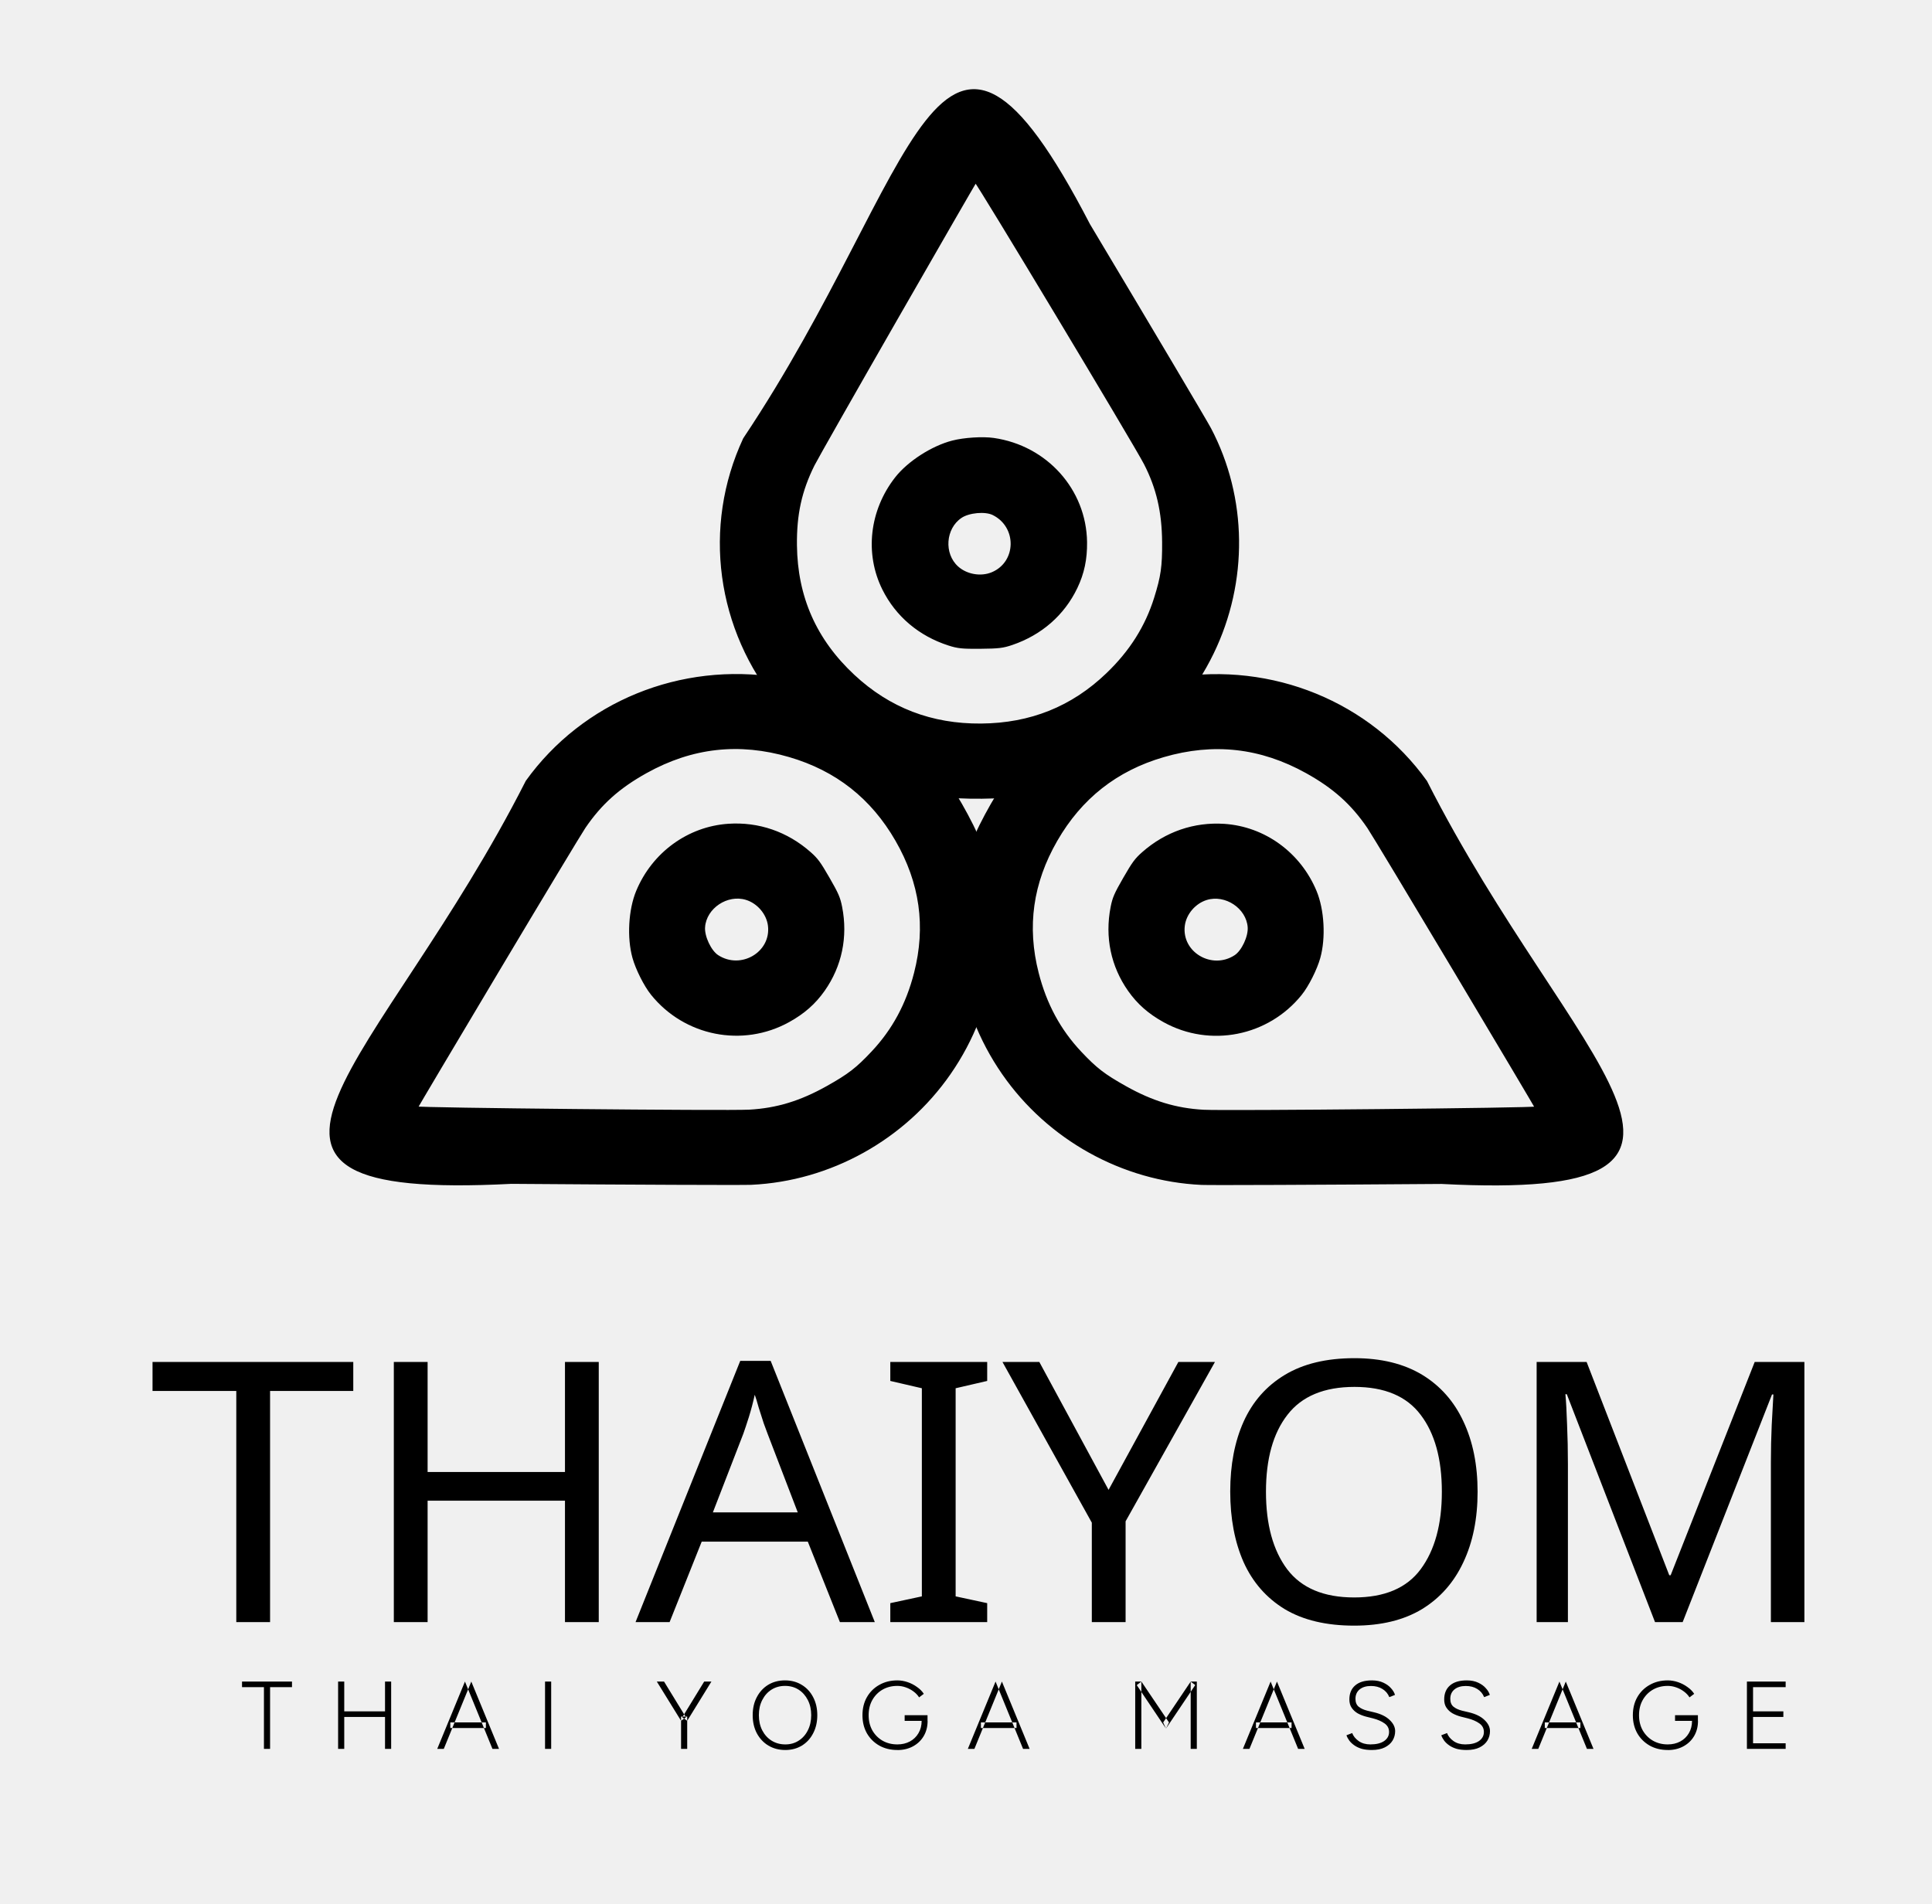
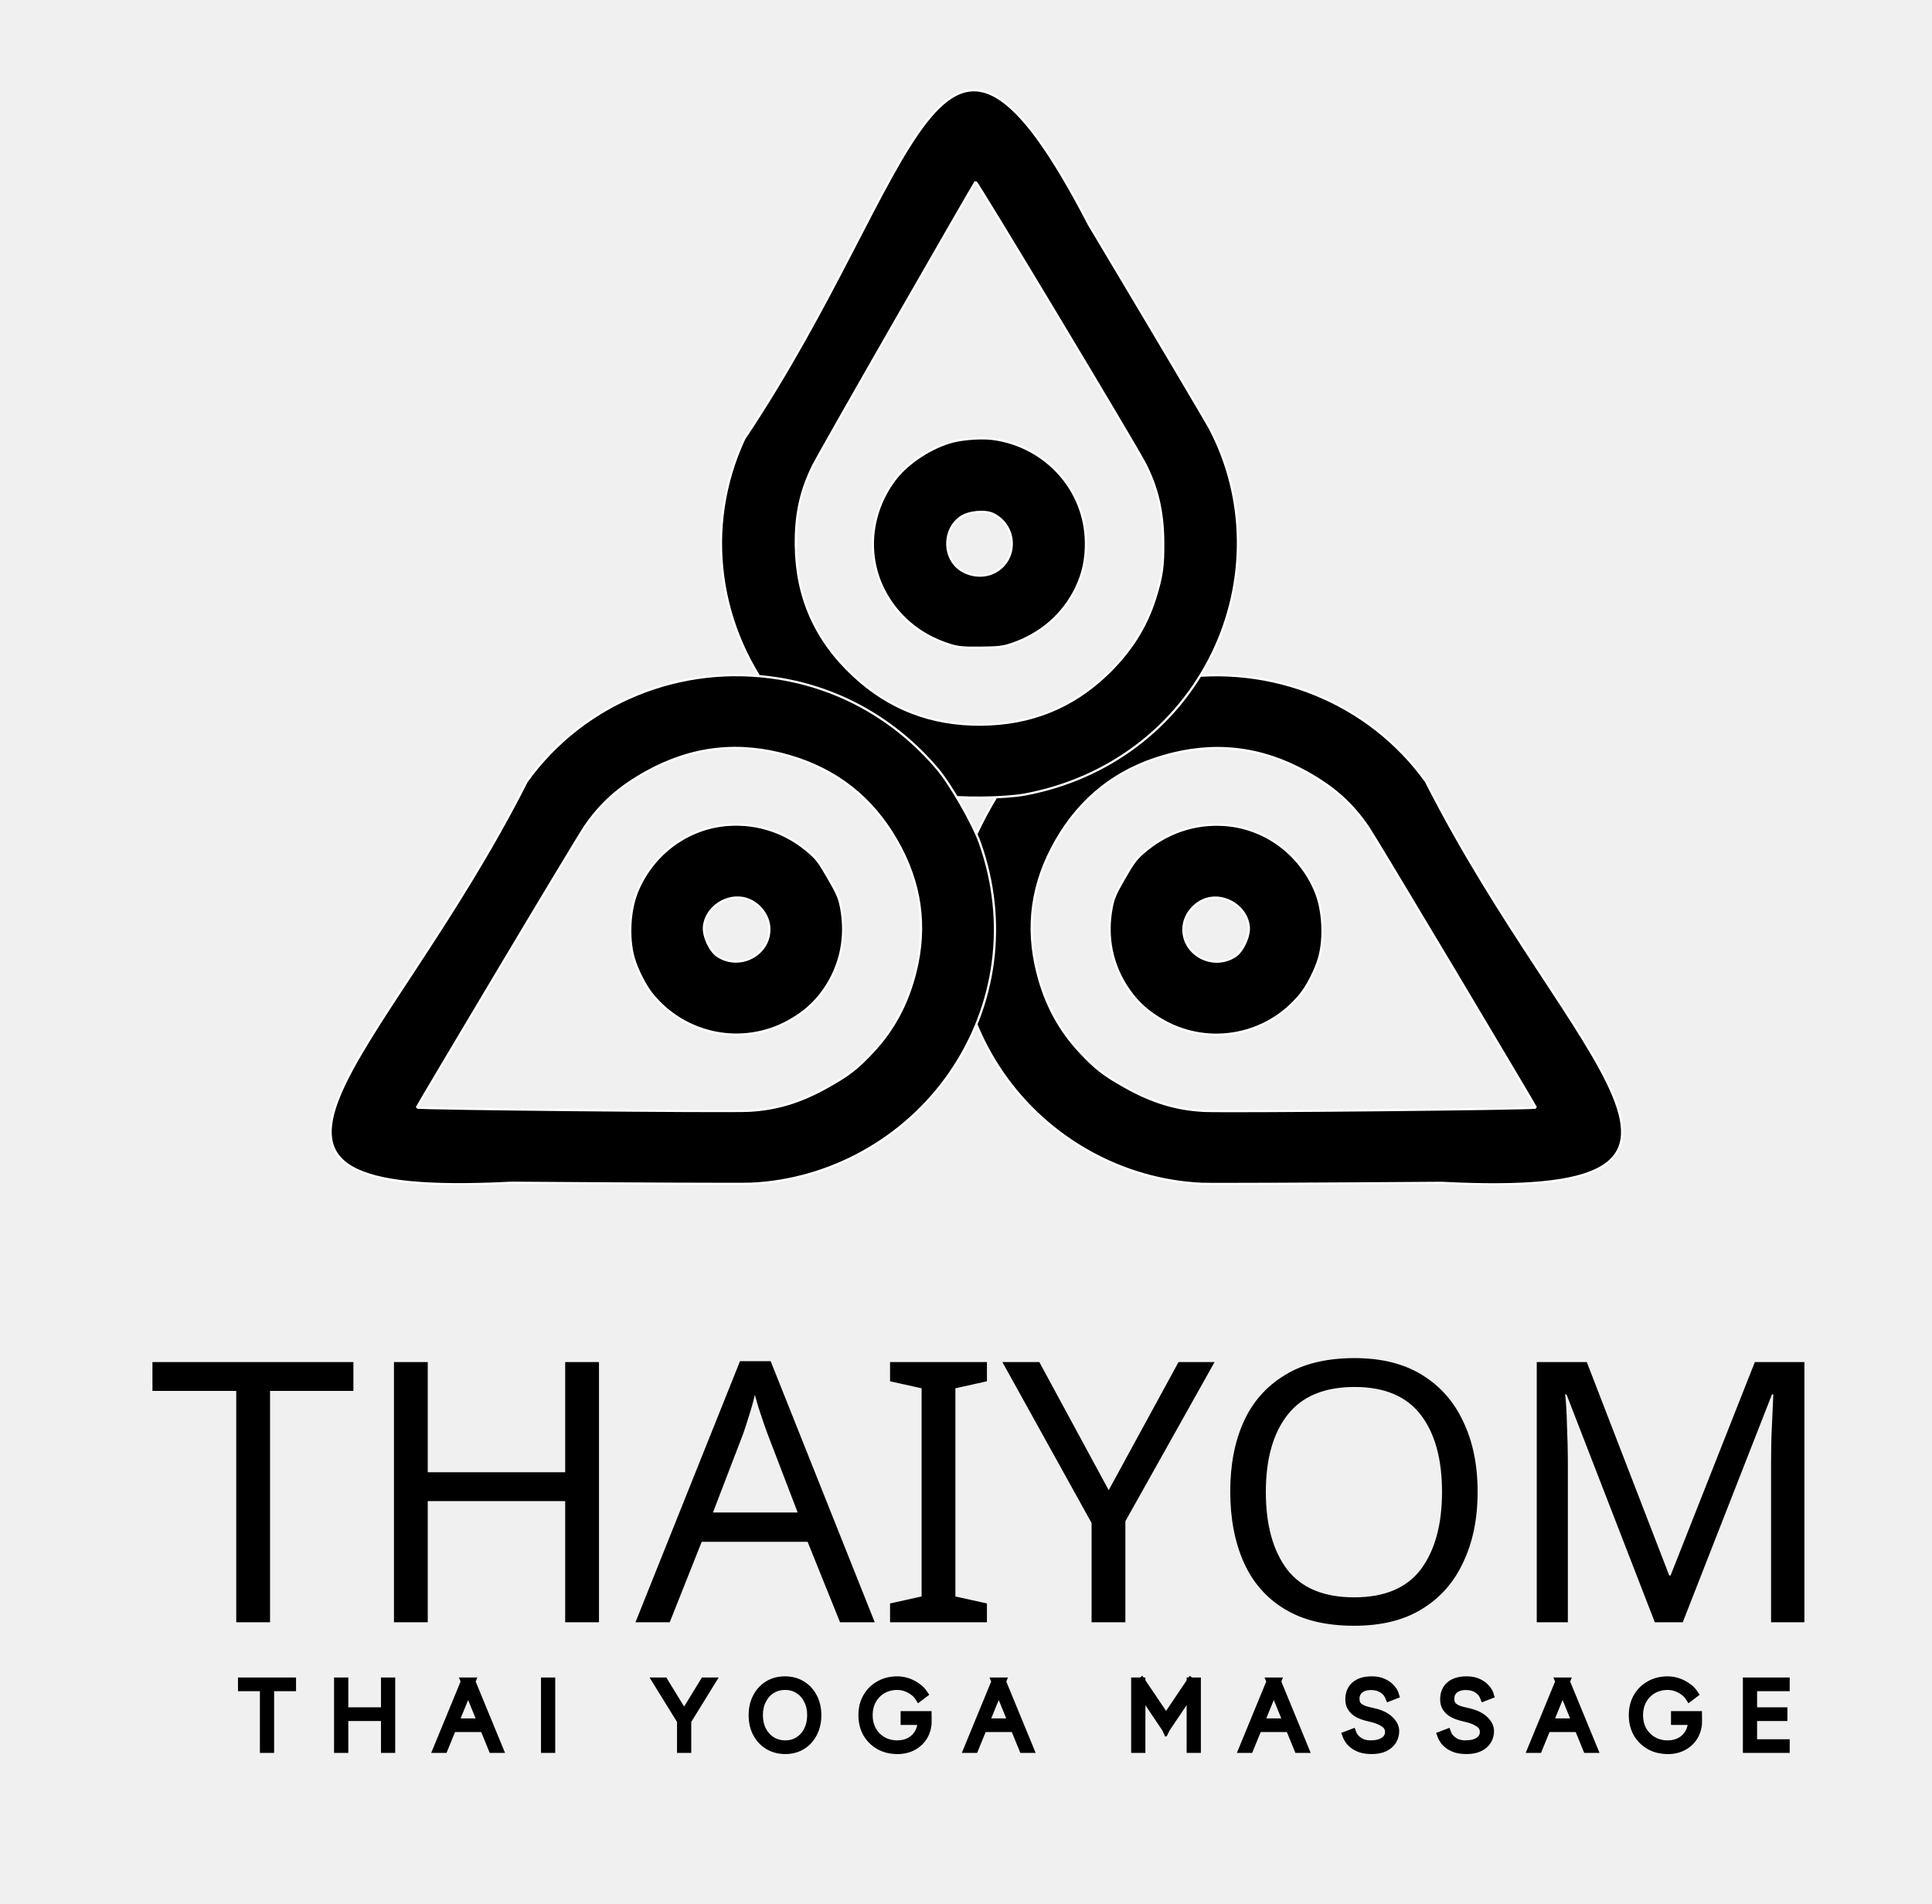
<svg xmlns="http://www.w3.org/2000/svg" width="68mm" height="67mm" viewBox="0 0 68 67" version="1.1" id="svg436">
  <defs id="defs433" />
  <g id="layer1">
    <g id="g1344" transform="translate(-32.42683,-1.787339)">
-       <g id="g13168">
-         <g id="g758" transform="matrix(0.6196267,0,0,0.6196267,3.043131,-91.9619)">
-           <text xml:space="preserve" style="font-style:normal;font-variant:normal;font-weight:normal;font-stretch:normal;font-size:20.997px;font-family:Raleway;-inkscape-font-specification:Raleway;fill:#000000;fill-rule:evenodd;stroke:none;stroke-width:1.831;stroke-dasharray:none" x="55.054" y="247.1" id="text316" transform="scale(1.014986,0.985235)">
-             <tspan id="tspan314" style="font-size:20.997px;fill:#000000;stroke:none;stroke-width:1.831" x="55.054" y="247.1">THAIYOM</tspan>
+       <g id="g13168" style="fill:#ffffff;stroke:#ffffff;stroke-opacity:1">
+         <g id="g17950">
+           <text xml:space="preserve" style="font-style:normal;font-variant:normal;font-weight:normal;font-stretch:normal;font-size:13.011px;font-family:Raleway;-inkscape-font-specification:Raleway;fill:#000000;fill-rule:evenodd;stroke:none;stroke-width:1.135;stroke-dasharray:none;stroke-opacity:1" x="37.111" y="59.77" id="text316" transform="scale(1.014986,0.985235)">
+             <tspan id="tspan314" style="font-size:13.011px;fill:#000000;stroke:none;stroke-width:1.135;stroke-opacity:1" x="37.111" y="59.77">THAIYOM</tspan>
          </text>
-           <g aria-label="THAI YOGA MASSAGE" transform="matrix(2.370821,-5.6334444e-8,5.6334444e-8,2.370821,72.41445,300.6794)" id="text747" style="font-weight:300;font-size:2.304px;font-family:Figtree;-inkscape-font-specification:'Figtree Light';letter-spacing:0.85px;fill:#000000;fill-rule:evenodd;stroke:none;stroke-width:0.467;stroke-dasharray:none">
-             <path d="m -4.218,-21.102 v -1.479 h 0.147 v 1.479 z m -0.525,-1.479 v -0.134 H -3.546 v 0.134 z" style="fill:#000000;stroke-width:0.467" id="path332" />
-             <path d="m -1.317,-21.102 v -1.613 h 0.147 v 1.613 z m -1.124,0 v -1.613 h 0.147 v 1.613 z m 0.147,-0.765 v -0.134 h 0.977 v 0.134 z" style="fill:#000000;stroke-width:0.467" id="path334" />
-             <path d="m 1.257,-21.102 -0.659,-1.613 h 0.152 l 0.664,1.613 z m -1.323,0 0.664,-1.613 h 0.152 l -0.659,1.613 z m 0.313,-0.5 v -0.134 H 1.1 v 0.134 z" style="fill:#000000;stroke-width:0.467" id="path336" />
-             <path d="m 2.517,-21.102 v -1.613 h 0.147 v 1.613 z" style="fill:#000000;stroke-width:0.467" id="path338" />
-             <path d="m 5.923,-21.775 -0.118,-0.083 0.525,-0.857 h 0.173 z m -0.147,0.673 v -0.774 h 0.147 v 0.774 z m 0,-0.673 -0.581,-0.94 h 0.173 l 0.525,0.857 z" style="fill:#000000;stroke-width:0.467" id="path340" />
-             <path d="m 8.274,-21.075 q -0.228,0 -0.406,-0.106 -0.175,-0.106 -0.277,-0.295 -0.099,-0.189 -0.099,-0.433 0,-0.247 0.099,-0.433 0.099,-0.189 0.272,-0.295 0.175,-0.106 0.403,-0.106 0.228,0 0.403,0.108 0.175,0.106 0.272,0.295 0.099,0.187 0.099,0.431 0,0.244 -0.099,0.433 -0.097,0.189 -0.27,0.295 -0.173,0.106 -0.399,0.106 z m 0,-0.134 q 0.182,0 0.32,-0.09 0.141,-0.09 0.219,-0.247 0.081,-0.159 0.081,-0.364 0,-0.205 -0.081,-0.362 -0.081,-0.159 -0.221,-0.249 -0.141,-0.09 -0.325,-0.09 -0.182,0 -0.325,0.09 -0.141,0.09 -0.221,0.249 -0.081,0.157 -0.081,0.362 0,0.205 0.081,0.364 0.081,0.157 0.224,0.247 0.145,0.09 0.33,0.09 z" style="fill:#000000;stroke-width:0.467" id="path342" />
-             <path d="m 10.958,-21.075 q -0.244,0 -0.433,-0.106 -0.189,-0.108 -0.297,-0.295 -0.106,-0.189 -0.106,-0.431 0,-0.247 0.106,-0.433 0.108,-0.189 0.297,-0.295 0.189,-0.108 0.433,-0.108 0.122,0 0.244,0.041 0.122,0.041 0.224,0.115 0.104,0.071 0.166,0.166 l -0.113,0.085 q -0.051,-0.081 -0.136,-0.143 -0.083,-0.062 -0.184,-0.097 -0.099,-0.035 -0.2,-0.035 -0.2,0 -0.357,0.09 -0.154,0.09 -0.244,0.249 -0.088,0.157 -0.088,0.364 0,0.203 0.088,0.362 0.09,0.157 0.244,0.247 0.157,0.09 0.357,0.09 0.168,0 0.3,-0.071 0.131,-0.071 0.205,-0.198 0.076,-0.129 0.076,-0.295 h 0.143 q 0,0.203 -0.092,0.362 -0.092,0.157 -0.256,0.247 -0.164,0.09 -0.376,0.09 z m 0.175,-0.698 v -0.136 h 0.548 v 0.136 h -0.065 z" style="fill:#000000;stroke-width:0.467" id="path344" />
-             <path d="m 13.97,-21.102 -0.659,-1.613 h 0.152 l 0.664,1.613 z m -1.323,0 0.664,-1.613 h 0.152 l -0.659,1.613 z m 0.313,-0.5 v -0.134 h 0.853 v 0.134 z" style="fill:#000000;stroke-width:0.467" id="path346" />
-             <path d="m 17.394,-21.588 -0.7,-1.042 0.053,-0.041 0.058,-0.044 0.661,0.979 z m -0.737,0.486 v -1.613 h 0.147 v 1.613 z m 0.737,-0.486 -0.067,-0.147 0.659,-0.979 0.058,0.044 0.051,0.039 z m 0.592,0.486 v -1.613 h 0.147 v 1.613 z" style="fill:#000000;stroke-width:0.467" id="path348" />
-             <path d="m 20.56,-21.102 -0.659,-1.613 h 0.152 l 0.664,1.613 z m -1.323,0 0.664,-1.613 h 0.152 l -0.659,1.613 z m 0.313,-0.5 v -0.134 h 0.853 v 0.134 z" style="fill:#000000;stroke-width:0.467" id="path350" />
-             <path d="m 22.326,-21.075 q -0.136,0 -0.24,-0.028 -0.101,-0.03 -0.175,-0.081 -0.074,-0.051 -0.122,-0.113 -0.046,-0.062 -0.071,-0.131 l 0.138,-0.053 q 0.039,0.108 0.154,0.191 0.115,0.081 0.281,0.081 0.212,0 0.33,-0.081 0.118,-0.083 0.118,-0.217 0,-0.129 -0.108,-0.205 -0.108,-0.078 -0.281,-0.122 l -0.164,-0.041 q -0.106,-0.028 -0.198,-0.078 -0.09,-0.053 -0.145,-0.134 -0.055,-0.081 -0.055,-0.198 0,-0.217 0.138,-0.336 0.138,-0.122 0.403,-0.122 0.159,0 0.274,0.055 0.115,0.053 0.184,0.134 0.071,0.078 0.094,0.159 l -0.136,0.053 q -0.051,-0.127 -0.166,-0.196 -0.113,-0.071 -0.274,-0.071 -0.171,0 -0.272,0.083 -0.099,0.083 -0.099,0.224 0,0.127 0.078,0.191 0.078,0.062 0.205,0.094 l 0.164,0.039 q 0.244,0.058 0.373,0.184 0.131,0.124 0.131,0.267 0,0.122 -0.062,0.226 -0.062,0.101 -0.187,0.164 -0.124,0.062 -0.311,0.062 z" style="fill:#000000;stroke-width:0.467" id="path352" />
-             <path d="m 24.598,-21.075 q -0.136,0 -0.24,-0.028 -0.101,-0.03 -0.175,-0.081 -0.074,-0.051 -0.122,-0.113 -0.046,-0.062 -0.071,-0.131 l 0.138,-0.053 q 0.039,0.108 0.154,0.191 0.115,0.081 0.281,0.081 0.212,0 0.33,-0.081 0.118,-0.083 0.118,-0.217 0,-0.129 -0.108,-0.205 -0.108,-0.078 -0.281,-0.122 l -0.164,-0.041 q -0.106,-0.028 -0.198,-0.078 -0.09,-0.053 -0.145,-0.134 -0.055,-0.081 -0.055,-0.198 0,-0.217 0.138,-0.336 0.138,-0.122 0.403,-0.122 0.159,0 0.274,0.055 0.115,0.053 0.184,0.134 0.071,0.078 0.094,0.159 l -0.136,0.053 q -0.051,-0.127 -0.166,-0.196 -0.113,-0.071 -0.274,-0.071 -0.171,0 -0.272,0.083 -0.099,0.083 -0.099,0.224 0,0.127 0.078,0.191 0.078,0.062 0.205,0.094 l 0.164,0.039 q 0.244,0.058 0.373,0.184 0.131,0.124 0.131,0.267 0,0.122 -0.062,0.226 -0.062,0.101 -0.187,0.164 -0.124,0.062 -0.311,0.062 z" style="fill:#000000;stroke-width:0.467" id="path354" />
-             <path d="m 27.48,-21.102 -0.659,-1.613 h 0.152 l 0.664,1.613 z m -1.323,0 0.664,-1.613 h 0.152 l -0.659,1.613 z m 0.313,-0.5 v -0.134 h 0.853 v 0.134 z" style="fill:#000000;stroke-width:0.467" id="path356" />
-             <path d="m 29.416,-21.075 q -0.244,0 -0.433,-0.106 -0.189,-0.108 -0.297,-0.295 -0.106,-0.189 -0.106,-0.431 0,-0.247 0.106,-0.433 0.108,-0.189 0.297,-0.295 0.189,-0.108 0.433,-0.108 0.122,0 0.244,0.041 0.122,0.041 0.224,0.115 0.104,0.071 0.166,0.166 l -0.113,0.085 q -0.051,-0.081 -0.136,-0.143 -0.083,-0.062 -0.184,-0.097 -0.099,-0.035 -0.2,-0.035 -0.2,0 -0.357,0.09 -0.154,0.09 -0.244,0.249 -0.088,0.157 -0.088,0.364 0,0.203 0.088,0.362 0.09,0.157 0.244,0.247 0.157,0.09 0.357,0.09 0.168,0 0.3,-0.071 0.131,-0.071 0.205,-0.198 0.076,-0.129 0.076,-0.295 h 0.143 q 0,0.203 -0.092,0.362 -0.092,0.157 -0.256,0.247 -0.164,0.09 -0.376,0.09 z m 0.175,-0.698 v -0.136 h 0.548 v 0.136 h -0.065 z" style="fill:#000000;stroke-width:0.467" id="path358" />
-             <path d="m 31.313,-21.102 v -1.613 h 0.147 v 1.613 z m 0.147,0 v -0.134 h 0.781 v 0.134 z m 0,-0.765 v -0.134 h 0.726 v 0.134 z m 0,-0.714 v -0.134 h 0.781 v 0.134 z" style="fill:#000000;stroke-width:0.467" id="path360" />
+           <g aria-label="THAI YOGA MASSAGE" transform="matrix(1.469024,-3.4906325e-8,3.4906325e-8,1.469024,47.91306,94.34708)" id="text747" style="font-weight:300;font-size:2.304px;font-family:Figtree;-inkscape-font-specification:'Figtree Light';letter-spacing:0.85px;fill:#000000;fill-rule:evenodd;stroke:#000000;stroke-width:0.194;stroke-dasharray:none;stroke-opacity:1.0">
+             <path d="m -4.218,-21.102 v -1.479 h 0.147 v 1.479 z m -0.525,-1.479 v -0.134 H -3.546 v 0.134 z" style="fill:#000000;stroke:#000000;stroke-width:0.194;stroke-opacity:1.0;stroke-dasharray:none" id="path332" />
+             <path d="m -1.317,-21.102 v -1.613 h 0.147 v 1.613 z m -1.124,0 v -1.613 h 0.147 v 1.613 z m 0.147,-0.765 v -0.134 h 0.977 v 0.134 z" style="fill:#000000;stroke:#000000;stroke-width:0.194;stroke-opacity:1.0;stroke-dasharray:none" id="path334" />
+             <path d="m 1.257,-21.102 -0.659,-1.613 h 0.152 l 0.664,1.613 z m -1.323,0 0.664,-1.613 h 0.152 l -0.659,1.613 z m 0.313,-0.5 v -0.134 H 1.1 v 0.134 z" style="fill:#000000;stroke:#000000;stroke-width:0.194;stroke-opacity:1.0;stroke-dasharray:none" id="path336" />
+             <path d="m 2.517,-21.102 v -1.613 h 0.147 v 1.613 z" style="fill:#000000;stroke:#000000;stroke-width:0.194;stroke-opacity:1.0;stroke-dasharray:none" id="path338" />
+             <path d="m 5.923,-21.775 -0.118,-0.083 0.525,-0.857 h 0.173 z m -0.147,0.673 v -0.774 h 0.147 v 0.774 z m 0,-0.673 -0.581,-0.94 h 0.173 l 0.525,0.857 z" style="fill:#000000;stroke:#000000;stroke-width:0.194;stroke-opacity:1.0;stroke-dasharray:none" id="path340" />
+             <path d="m 8.274,-21.075 q -0.228,0 -0.406,-0.106 -0.175,-0.106 -0.277,-0.295 -0.099,-0.189 -0.099,-0.433 0,-0.247 0.099,-0.433 0.099,-0.189 0.272,-0.295 0.175,-0.106 0.403,-0.106 0.228,0 0.403,0.108 0.175,0.106 0.272,0.295 0.099,0.187 0.099,0.431 0,0.244 -0.099,0.433 -0.097,0.189 -0.27,0.295 -0.173,0.106 -0.399,0.106 z m 0,-0.134 q 0.182,0 0.32,-0.09 0.141,-0.09 0.219,-0.247 0.081,-0.159 0.081,-0.364 0,-0.205 -0.081,-0.362 -0.081,-0.159 -0.221,-0.249 -0.141,-0.09 -0.325,-0.09 -0.182,0 -0.325,0.09 -0.141,0.09 -0.221,0.249 -0.081,0.157 -0.081,0.362 0,0.205 0.081,0.364 0.081,0.157 0.224,0.247 0.145,0.09 0.33,0.09 z" style="fill:#000000;stroke:#000000;stroke-width:0.194;stroke-opacity:1.0;stroke-dasharray:none" id="path342" />
+             <path d="m 10.958,-21.075 q -0.244,0 -0.433,-0.106 -0.189,-0.108 -0.297,-0.295 -0.106,-0.189 -0.106,-0.431 0,-0.247 0.106,-0.433 0.108,-0.189 0.297,-0.295 0.189,-0.108 0.433,-0.108 0.122,0 0.244,0.041 0.122,0.041 0.224,0.115 0.104,0.071 0.166,0.166 l -0.113,0.085 q -0.051,-0.081 -0.136,-0.143 -0.083,-0.062 -0.184,-0.097 -0.099,-0.035 -0.2,-0.035 -0.2,0 -0.357,0.09 -0.154,0.09 -0.244,0.249 -0.088,0.157 -0.088,0.364 0,0.203 0.088,0.362 0.09,0.157 0.244,0.247 0.157,0.09 0.357,0.09 0.168,0 0.3,-0.071 0.131,-0.071 0.205,-0.198 0.076,-0.129 0.076,-0.295 h 0.143 q 0,0.203 -0.092,0.362 -0.092,0.157 -0.256,0.247 -0.164,0.09 -0.376,0.09 z m 0.175,-0.698 v -0.136 h 0.548 v 0.136 h -0.065 z" style="fill:#000000;stroke:#000000;stroke-width:0.194;stroke-opacity:1.0;stroke-dasharray:none" id="path344" />
+             <path d="m 13.97,-21.102 -0.659,-1.613 h 0.152 l 0.664,1.613 z m -1.323,0 0.664,-1.613 h 0.152 l -0.659,1.613 z m 0.313,-0.5 v -0.134 h 0.853 v 0.134 z" style="fill:#000000;stroke:#000000;stroke-width:0.194;stroke-opacity:1.0;stroke-dasharray:none" id="path346" />
+             <path d="m 17.394,-21.588 -0.7,-1.042 0.053,-0.041 0.058,-0.044 0.661,0.979 z m -0.737,0.486 v -1.613 h 0.147 v 1.613 z m 0.737,-0.486 -0.067,-0.147 0.659,-0.979 0.058,0.044 0.051,0.039 z m 0.592,0.486 v -1.613 h 0.147 v 1.613 z" style="fill:#000000;stroke:#000000;stroke-width:0.194;stroke-opacity:1.0;stroke-dasharray:none" id="path348" />
+             <path d="m 20.56,-21.102 -0.659,-1.613 h 0.152 l 0.664,1.613 z m -1.323,0 0.664,-1.613 h 0.152 l -0.659,1.613 z m 0.313,-0.5 v -0.134 h 0.853 v 0.134 z" style="fill:#000000;stroke:#000000;stroke-width:0.194;stroke-opacity:1.0;stroke-dasharray:none" id="path350" />
+             <path d="m 22.326,-21.075 q -0.136,0 -0.24,-0.028 -0.101,-0.03 -0.175,-0.081 -0.074,-0.051 -0.122,-0.113 -0.046,-0.062 -0.071,-0.131 l 0.138,-0.053 q 0.039,0.108 0.154,0.191 0.115,0.081 0.281,0.081 0.212,0 0.33,-0.081 0.118,-0.083 0.118,-0.217 0,-0.129 -0.108,-0.205 -0.108,-0.078 -0.281,-0.122 l -0.164,-0.041 q -0.106,-0.028 -0.198,-0.078 -0.09,-0.053 -0.145,-0.134 -0.055,-0.081 -0.055,-0.198 0,-0.217 0.138,-0.336 0.138,-0.122 0.403,-0.122 0.159,0 0.274,0.055 0.115,0.053 0.184,0.134 0.071,0.078 0.094,0.159 l -0.136,0.053 q -0.051,-0.127 -0.166,-0.196 -0.113,-0.071 -0.274,-0.071 -0.171,0 -0.272,0.083 -0.099,0.083 -0.099,0.224 0,0.127 0.078,0.191 0.078,0.062 0.205,0.094 l 0.164,0.039 q 0.244,0.058 0.373,0.184 0.131,0.124 0.131,0.267 0,0.122 -0.062,0.226 -0.062,0.101 -0.187,0.164 -0.124,0.062 -0.311,0.062 z" style="fill:#000000;stroke:#000000;stroke-width:0.194;stroke-opacity:1.0;stroke-dasharray:none" id="path352" />
+             <path d="m 24.598,-21.075 q -0.136,0 -0.24,-0.028 -0.101,-0.03 -0.175,-0.081 -0.074,-0.051 -0.122,-0.113 -0.046,-0.062 -0.071,-0.131 l 0.138,-0.053 q 0.039,0.108 0.154,0.191 0.115,0.081 0.281,0.081 0.212,0 0.33,-0.081 0.118,-0.083 0.118,-0.217 0,-0.129 -0.108,-0.205 -0.108,-0.078 -0.281,-0.122 l -0.164,-0.041 q -0.106,-0.028 -0.198,-0.078 -0.09,-0.053 -0.145,-0.134 -0.055,-0.081 -0.055,-0.198 0,-0.217 0.138,-0.336 0.138,-0.122 0.403,-0.122 0.159,0 0.274,0.055 0.115,0.053 0.184,0.134 0.071,0.078 0.094,0.159 l -0.136,0.053 q -0.051,-0.127 -0.166,-0.196 -0.113,-0.071 -0.274,-0.071 -0.171,0 -0.272,0.083 -0.099,0.083 -0.099,0.224 0,0.127 0.078,0.191 0.078,0.062 0.205,0.094 l 0.164,0.039 q 0.244,0.058 0.373,0.184 0.131,0.124 0.131,0.267 0,0.122 -0.062,0.226 -0.062,0.101 -0.187,0.164 -0.124,0.062 -0.311,0.062 z" style="fill:#000000;stroke:#000000;stroke-width:0.194;stroke-opacity:1.0;stroke-dasharray:none" id="path354" />
+             <path d="m 27.48,-21.102 -0.659,-1.613 h 0.152 l 0.664,1.613 z m -1.323,0 0.664,-1.613 h 0.152 l -0.659,1.613 z m 0.313,-0.5 v -0.134 h 0.853 v 0.134 z" style="fill:#000000;stroke:#000000;stroke-width:0.194;stroke-opacity:1.0;stroke-dasharray:none" id="path356" />
+             <path d="m 29.416,-21.075 q -0.244,0 -0.433,-0.106 -0.189,-0.108 -0.297,-0.295 -0.106,-0.189 -0.106,-0.431 0,-0.247 0.106,-0.433 0.108,-0.189 0.297,-0.295 0.189,-0.108 0.433,-0.108 0.122,0 0.244,0.041 0.122,0.041 0.224,0.115 0.104,0.071 0.166,0.166 l -0.113,0.085 q -0.051,-0.081 -0.136,-0.143 -0.083,-0.062 -0.184,-0.097 -0.099,-0.035 -0.2,-0.035 -0.2,0 -0.357,0.09 -0.154,0.09 -0.244,0.249 -0.088,0.157 -0.088,0.364 0,0.203 0.088,0.362 0.09,0.157 0.244,0.247 0.157,0.09 0.357,0.09 0.168,0 0.3,-0.071 0.131,-0.071 0.205,-0.198 0.076,-0.129 0.076,-0.295 h 0.143 q 0,0.203 -0.092,0.362 -0.092,0.157 -0.256,0.247 -0.164,0.09 -0.376,0.09 z m 0.175,-0.698 v -0.136 h 0.548 v 0.136 h -0.065 z" style="fill:#000000;stroke:#000000;stroke-width:0.194;stroke-opacity:1.0;stroke-dasharray:none" id="path358" />
+             <path d="m 31.313,-21.102 v -1.613 h 0.147 v 1.613 z m 0.147,0 v -0.134 h 0.781 v 0.134 z m 0,-0.765 v -0.134 h 0.726 v 0.134 z m 0,-0.714 v -0.134 h 0.781 v 0.134 z" style="fill:#000000;stroke:#000000;stroke-width:0.194;stroke-opacity:1.0;stroke-dasharray:none" id="path360" />
          </g>
-         </g>
-         <g id="g2764" transform="matrix(-0.3798333,-0.6597739,-0.6695298,0.3742987,71.57339,41.07314)" style="fill:#000000;fill-opacity:1;stroke:#000000;stroke-width:1.012;stroke-dasharray:none;stroke-opacity:1">
-           <g id="g6996">
-             <g id="g497" transform="matrix(-0.8583664,-0.5130371,-0.5130371,0.8583664,22.79058,-15.68914)" style="fill:#000000;fill-opacity:1;stroke:#000000;stroke-width:0.102;stroke-dasharray:none;stroke-opacity:1">
-               <g id="g501" transform="rotate(-90,16.00188,15.29129)" style="fill:#000000;fill-opacity:1;stroke:#000000;stroke-width:0.102;stroke-dasharray:none;stroke-opacity:1">
-                 <path style="fill:#000000;fill-opacity:1;fill-rule:evenodd;stroke:#000000;stroke-width:1.542;stroke-dasharray:none;stroke-opacity:1" d="m 322.698,541.943 c -42.516,-73.635 -79.466,-138.146 -82.11,-143.359 -24.591,-48.476 -24.756,-107.117 -0.44,-156.819 25.223,-51.556 72.587,-87.195 129.762,-97.639 14.236,-2.6 45.711,-2.652 59.663,-0.099 43.793,8.016 81.749,30.325 108.791,63.943 42.831,53.248 51.723,125.183 23.031,186.323 C 437,579.467 425.829,748.162 322.698,541.943 Z M 455.762,477.302 c 29.954,-51.933 56.098,-97.691 58.098,-101.686 8.983,-17.94 12.688,-34.369 12.636,-56.031 -0.086,-36.23 -12.904,-66.32 -38.933,-91.396 -24.321,-23.43 -53.347,-35.048 -87.564,-35.048 -34.119,0 -62.793,11.395 -87.062,34.599 -16.295,15.58 -27.209,32.764 -33.62,52.934 -4.745,14.928 -5.787,21.901 -5.816,38.91 -0.036,21.198 3.653,37.987 12.086,54.994 6.829,13.773 114.234,198.771 114.947,197.988 0.421,-0.463 25.274,-43.332 55.228,-95.265 z" id="path491" transform="matrix(0.0664,0,0,0.0664,-10.56,-10.56)" />
-                 <path style="fill:#000000;fill-opacity:1;fill-rule:evenodd;stroke:#000000;stroke-width:1.542;stroke-dasharray:none;stroke-opacity:1" d="m 389.661,392.675 c -36.243,-5.604 -62.808,-36.225 -62.957,-72.571 -0.049,-11.876 2.086,-21.731 6.857,-31.649 8.96,-18.629 24.571,-32.284 44.65,-39.054 6.261,-2.111 9.267,-2.449 21.79,-2.449 12.522,0 15.529,0.338 21.79,2.449 20.078,6.77 35.69,20.425 44.65,39.054 11.999,24.947 8.369,54.971 -9.376,77.555 -8.644,11.001 -25.055,21.533 -39.081,25.082 -8.003,2.025 -20.832,2.742 -28.322,1.584 z m 23.014,-54.302 c 11.406,-7.65 12.822,-25.641 2.761,-35.076 -6.223,-5.836 -16.223,-7.671 -24.029,-4.41 -17.69,7.39 -18.287,32.545 -0.981,41.363 5.442,2.773 16.737,1.82 22.25,-1.877 z" id="path493" transform="matrix(0.0664,0,0,0.0664,-10.56,-10.56)" />
+           <g id="g2764" transform="matrix(-0.3798333,-0.6597739,-0.6695298,0.3742987,71.57339,41.07314)" style="fill:#000000;fill-opacity:1;stroke:#ffffff;stroke-width:1.012;stroke-dasharray:none;stroke-opacity:1">
+             <g id="g6996" style="fill:#000000;stroke:#ffffff;stroke-opacity:1">
+               <g id="g497" transform="matrix(-0.8583664,-0.5130371,-0.5130371,0.8583664,22.79058,-15.68914)" style="fill:#000000;fill-opacity:1;stroke:#ffffff;stroke-width:0.102;stroke-dasharray:none;stroke-opacity:1">
+                 <g id="g501" transform="rotate(-90,16.00188,15.29129)" style="fill:#000000;fill-opacity:1;stroke:#ffffff;stroke-width:0.102;stroke-dasharray:none;stroke-opacity:1">
+                   <path style="fill:#000000;fill-opacity:1;fill-rule:evenodd;stroke:#ffffff;stroke-width:1.542;stroke-dasharray:none;stroke-opacity:1" d="m 322.698,541.943 c -42.516,-73.635 -79.466,-138.146 -82.11,-143.359 -24.591,-48.476 -24.756,-107.117 -0.44,-156.819 25.223,-51.556 72.587,-87.195 129.762,-97.639 14.236,-2.6 45.711,-2.652 59.663,-0.099 43.793,8.016 81.749,30.325 108.791,63.943 42.831,53.248 51.723,125.183 23.031,186.323 C 437,579.467 425.829,748.162 322.698,541.943 Z M 455.762,477.302 c 29.954,-51.933 56.098,-97.691 58.098,-101.686 8.983,-17.94 12.688,-34.369 12.636,-56.031 -0.086,-36.23 -12.904,-66.32 -38.933,-91.396 -24.321,-23.43 -53.347,-35.048 -87.564,-35.048 -34.119,0 -62.793,11.395 -87.062,34.599 -16.295,15.58 -27.209,32.764 -33.62,52.934 -4.745,14.928 -5.787,21.901 -5.816,38.91 -0.036,21.198 3.653,37.987 12.086,54.994 6.829,13.773 114.234,198.771 114.947,197.988 0.421,-0.463 25.274,-43.332 55.228,-95.265 z" id="path491" transform="matrix(0.0664,0,0,0.0664,-10.56,-10.56)" />
+                   <path style="fill:#000000;fill-opacity:1;fill-rule:evenodd;stroke:#ffffff;stroke-width:1.542;stroke-dasharray:none;stroke-opacity:1" d="m 389.661,392.675 c -36.243,-5.604 -62.808,-36.225 -62.957,-72.571 -0.049,-11.876 2.086,-21.731 6.857,-31.649 8.96,-18.629 24.571,-32.284 44.65,-39.054 6.261,-2.111 9.267,-2.449 21.79,-2.449 12.522,0 15.529,0.338 21.79,2.449 20.078,6.77 35.69,20.425 44.65,39.054 11.999,24.947 8.369,54.971 -9.376,77.555 -8.644,11.001 -25.055,21.533 -39.081,25.082 -8.003,2.025 -20.832,2.742 -28.322,1.584 z m 23.014,-54.302 c 11.406,-7.65 12.822,-25.641 2.761,-35.076 -6.223,-5.836 -16.223,-7.671 -24.029,-4.41 -17.69,7.39 -18.287,32.545 -0.981,41.363 5.442,2.773 16.737,1.82 22.25,-1.877 z" id="path493" transform="matrix(0.0664,0,0,0.0664,-10.56,-10.56)" />
+                 </g>
              </g>
+               <g id="g497-6" transform="matrix(-0.8583664,-0.5130371,-0.5130371,0.8583664,48.49128,-25.05132)" style="fill:#000000;fill-opacity:1;stroke:#ffffff;stroke-width:0.102;stroke-dasharray:none;stroke-opacity:1">
+                 <path style="fill:#000000;fill-opacity:1;fill-rule:evenodd;stroke:#ffffff;stroke-width:0.102;stroke-dasharray:none;stroke-opacity:1" d="m 7.433,10.925 c 4.893,2.817 9.162,5.295 9.488,5.507 3.026,1.968 4.986,5.332 5.242,8.997 0.266,3.802 -1.271,7.425 -4.209,9.928 -0.732,0.623 -2.539,1.673 -3.425,1.99 C 11.745,38.344 8.822,38.324 6.15,37.292 1.917,35.657 -0.987,31.819 -1.372,27.351 -0.384,12.571 -5.354,2.506 7.433,10.925 Z m -5.496,8.141 c 0.006,3.981 0.026,7.48 0.044,7.776 0.081,1.33 0.414,2.397 1.138,3.64 1.21,2.079 2.948,3.382 5.278,3.957 2.177,0.537 4.232,0.239 6.198,-0.899 1.961,-1.135 3.229,-2.744 3.852,-4.884 0.418,-1.437 0.474,-2.788 0.171,-4.16 -0.224,-1.016 -0.396,-1.451 -0.96,-2.43 -0.703,-1.219 -1.474,-2.061 -2.524,-2.758 -0.851,-0.564 -13.177,-7.622 -13.192,-7.554 -0.009,0.041 -0.011,3.331 -0.005,7.312 z" id="path491-8" />
+                 <path style="fill:#000000;fill-opacity:1;fill-rule:evenodd;stroke:#ffffff;stroke-width:0.102;stroke-dasharray:none;stroke-opacity:1" d="m 8.551,21.731 c 2.269,-0.884 4.814,-0.008 6.032,2.076 0.398,0.681 0.603,1.318 0.659,2.047 0.105,1.369 -0.338,2.673 -1.267,3.73 -0.29,0.33 -0.451,0.449 -1.171,0.866 -0.72,0.417 -0.904,0.497 -1.334,0.584 -1.379,0.279 -2.73,0.014 -3.865,-0.759 C 6.086,29.24 5.296,27.394 5.564,25.505 5.695,24.586 6.288,23.435 6.976,22.764 7.368,22.381 8.082,21.913 8.551,21.731 Z M 9.034,25.617 c -0.401,0.819 0.116,1.9 1.008,2.107 0.552,0.128 1.187,-0.099 1.528,-0.546 0.771,-1.013 -0.032,-2.479 -1.32,-2.41 -0.405,0.022 -1.022,0.452 -1.216,0.848 z" id="path493-7" />
+               </g>
+               <path style="fill:#000000;fill-opacity:1;fill-rule:evenodd;stroke:#ffffff;stroke-width:1.542;stroke-dasharray:none;stroke-opacity:1" d="m 322.698,541.943 c -42.516,-73.635 -79.466,-138.146 -82.11,-143.359 -24.591,-48.476 -24.756,-107.117 -0.44,-156.819 25.223,-51.556 72.587,-87.195 129.762,-97.639 14.236,-2.6 45.711,-2.652 59.663,-0.099 43.793,8.016 81.749,30.325 108.791,63.943 42.831,53.248 51.723,125.183 23.031,186.323 C 437,579.467 425.829,748.162 322.698,541.943 Z M 455.762,477.302 c 29.954,-51.933 56.098,-97.691 58.098,-101.686 8.983,-17.94 12.688,-34.369 12.636,-56.031 -0.086,-36.23 -12.904,-66.32 -38.933,-91.396 -24.321,-23.43 -53.347,-35.048 -87.564,-35.048 -34.119,0 -62.793,11.395 -87.062,34.599 -16.295,15.58 -27.209,32.764 -33.62,52.934 -4.745,14.928 -5.787,21.901 -5.816,38.91 -0.036,21.198 3.653,37.987 12.086,54.994 6.829,13.773 114.234,198.771 114.947,197.988 0.421,-0.463 25.274,-43.332 55.228,-95.265 z" id="path491-06" transform="matrix(0.0664,0,0,0.0664,-10.56,-10.56)" />
+               <path style="fill:#000000;fill-opacity:1;fill-rule:evenodd;stroke:#ffffff;stroke-width:1.542;stroke-dasharray:none;stroke-opacity:1" d="m 389.661,392.675 c -36.243,-5.604 -62.808,-36.225 -62.957,-72.571 -0.049,-11.876 2.086,-21.731 6.857,-31.649 8.96,-18.629 24.571,-32.284 44.65,-39.054 6.261,-2.111 9.267,-2.449 21.79,-2.449 12.522,0 15.529,0.338 21.79,2.449 20.078,6.77 35.69,20.425 44.65,39.054 11.999,24.947 8.369,54.971 -9.376,77.555 -8.644,11.001 -25.055,21.533 -39.081,25.082 -8.003,2.025 -20.832,2.742 -28.322,1.584 z m 23.014,-54.302 c 11.406,-7.65 12.822,-25.641 2.761,-35.076 -6.223,-5.836 -16.223,-7.671 -24.029,-4.41 -17.69,7.39 -18.287,32.545 -0.981,41.363 5.442,2.773 16.737,1.82 22.25,-1.877 z" id="path493-2" transform="matrix(0.0664,0,0,0.0664,-10.56,-10.56)" />
            </g>
-             <g id="g497-6" transform="matrix(-0.8583664,-0.5130371,-0.5130371,0.8583664,48.49128,-25.05132)" style="fill:#000000;fill-opacity:1;stroke:#000000;stroke-width:0.102;stroke-dasharray:none;stroke-opacity:1">
-               <path style="fill:#000000;fill-opacity:1;fill-rule:evenodd;stroke:#000000;stroke-width:0.102;stroke-dasharray:none;stroke-opacity:1" d="m 7.433,10.925 c 4.893,2.817 9.162,5.295 9.488,5.507 3.026,1.968 4.986,5.332 5.242,8.997 0.266,3.802 -1.271,7.425 -4.209,9.928 -0.732,0.623 -2.539,1.673 -3.425,1.99 C 11.745,38.344 8.822,38.324 6.15,37.292 1.917,35.657 -0.987,31.819 -1.372,27.351 -0.384,12.571 -5.354,2.506 7.433,10.925 Z m -5.496,8.141 c 0.006,3.981 0.026,7.48 0.044,7.776 0.081,1.33 0.414,2.397 1.138,3.64 1.21,2.079 2.948,3.382 5.278,3.957 2.177,0.537 4.232,0.239 6.198,-0.899 1.961,-1.135 3.229,-2.744 3.852,-4.884 0.418,-1.437 0.474,-2.788 0.171,-4.16 -0.224,-1.016 -0.396,-1.451 -0.96,-2.43 -0.703,-1.219 -1.474,-2.061 -2.524,-2.758 -0.851,-0.564 -13.177,-7.622 -13.192,-7.554 -0.009,0.041 -0.011,3.331 -0.005,7.312 z" id="path491-8" />
-               <path style="fill:#000000;fill-opacity:1;fill-rule:evenodd;stroke:#000000;stroke-width:0.102;stroke-dasharray:none;stroke-opacity:1" d="m 8.551,21.731 c 2.269,-0.884 4.814,-0.008 6.032,2.076 0.398,0.681 0.603,1.318 0.659,2.047 0.105,1.369 -0.338,2.673 -1.267,3.73 -0.29,0.33 -0.451,0.449 -1.171,0.866 -0.72,0.417 -0.904,0.497 -1.334,0.584 -1.379,0.279 -2.73,0.014 -3.865,-0.759 C 6.086,29.24 5.296,27.394 5.564,25.505 5.695,24.586 6.288,23.435 6.976,22.764 7.368,22.381 8.082,21.913 8.551,21.731 Z M 9.034,25.617 c -0.401,0.819 0.116,1.9 1.008,2.107 0.552,0.128 1.187,-0.099 1.528,-0.546 0.771,-1.013 -0.032,-2.479 -1.32,-2.41 -0.405,0.022 -1.022,0.452 -1.216,0.848 z" id="path493-7" />
-             </g>
-             <path style="fill:#000000;fill-opacity:1;fill-rule:evenodd;stroke:#000000;stroke-width:1.542;stroke-dasharray:none;stroke-opacity:1" d="m 322.698,541.943 c -42.516,-73.635 -79.466,-138.146 -82.11,-143.359 -24.591,-48.476 -24.756,-107.117 -0.44,-156.819 25.223,-51.556 72.587,-87.195 129.762,-97.639 14.236,-2.6 45.711,-2.652 59.663,-0.099 43.793,8.016 81.749,30.325 108.791,63.943 42.831,53.248 51.723,125.183 23.031,186.323 C 437,579.467 425.829,748.162 322.698,541.943 Z M 455.762,477.302 c 29.954,-51.933 56.098,-97.691 58.098,-101.686 8.983,-17.94 12.688,-34.369 12.636,-56.031 -0.086,-36.23 -12.904,-66.32 -38.933,-91.396 -24.321,-23.43 -53.347,-35.048 -87.564,-35.048 -34.119,0 -62.793,11.395 -87.062,34.599 -16.295,15.58 -27.209,32.764 -33.62,52.934 -4.745,14.928 -5.787,21.901 -5.816,38.91 -0.036,21.198 3.653,37.987 12.086,54.994 6.829,13.773 114.234,198.771 114.947,197.988 0.421,-0.463 25.274,-43.332 55.228,-95.265 z" id="path491-06" transform="matrix(0.0664,0,0,0.0664,-10.56,-10.56)" />
-             <path style="fill:#000000;fill-opacity:1;fill-rule:evenodd;stroke:#000000;stroke-width:1.542;stroke-dasharray:none;stroke-opacity:1" d="m 389.661,392.675 c -36.243,-5.604 -62.808,-36.225 -62.957,-72.571 -0.049,-11.876 2.086,-21.731 6.857,-31.649 8.96,-18.629 24.571,-32.284 44.65,-39.054 6.261,-2.111 9.267,-2.449 21.79,-2.449 12.522,0 15.529,0.338 21.79,2.449 20.078,6.77 35.69,20.425 44.65,39.054 11.999,24.947 8.369,54.971 -9.376,77.555 -8.644,11.001 -25.055,21.533 -39.081,25.082 -8.003,2.025 -20.832,2.742 -28.322,1.584 z m 23.014,-54.302 c 11.406,-7.65 12.822,-25.641 2.761,-35.076 -6.223,-5.836 -16.223,-7.671 -24.029,-4.41 -17.69,7.39 -18.287,32.545 -0.981,41.363 5.442,2.773 16.737,1.82 22.25,-1.877 z" id="path493-2" transform="matrix(0.0664,0,0,0.0664,-10.56,-10.56)" />
          </g>
        </g>
      </g>
    </g>
  </g>
</svg>
